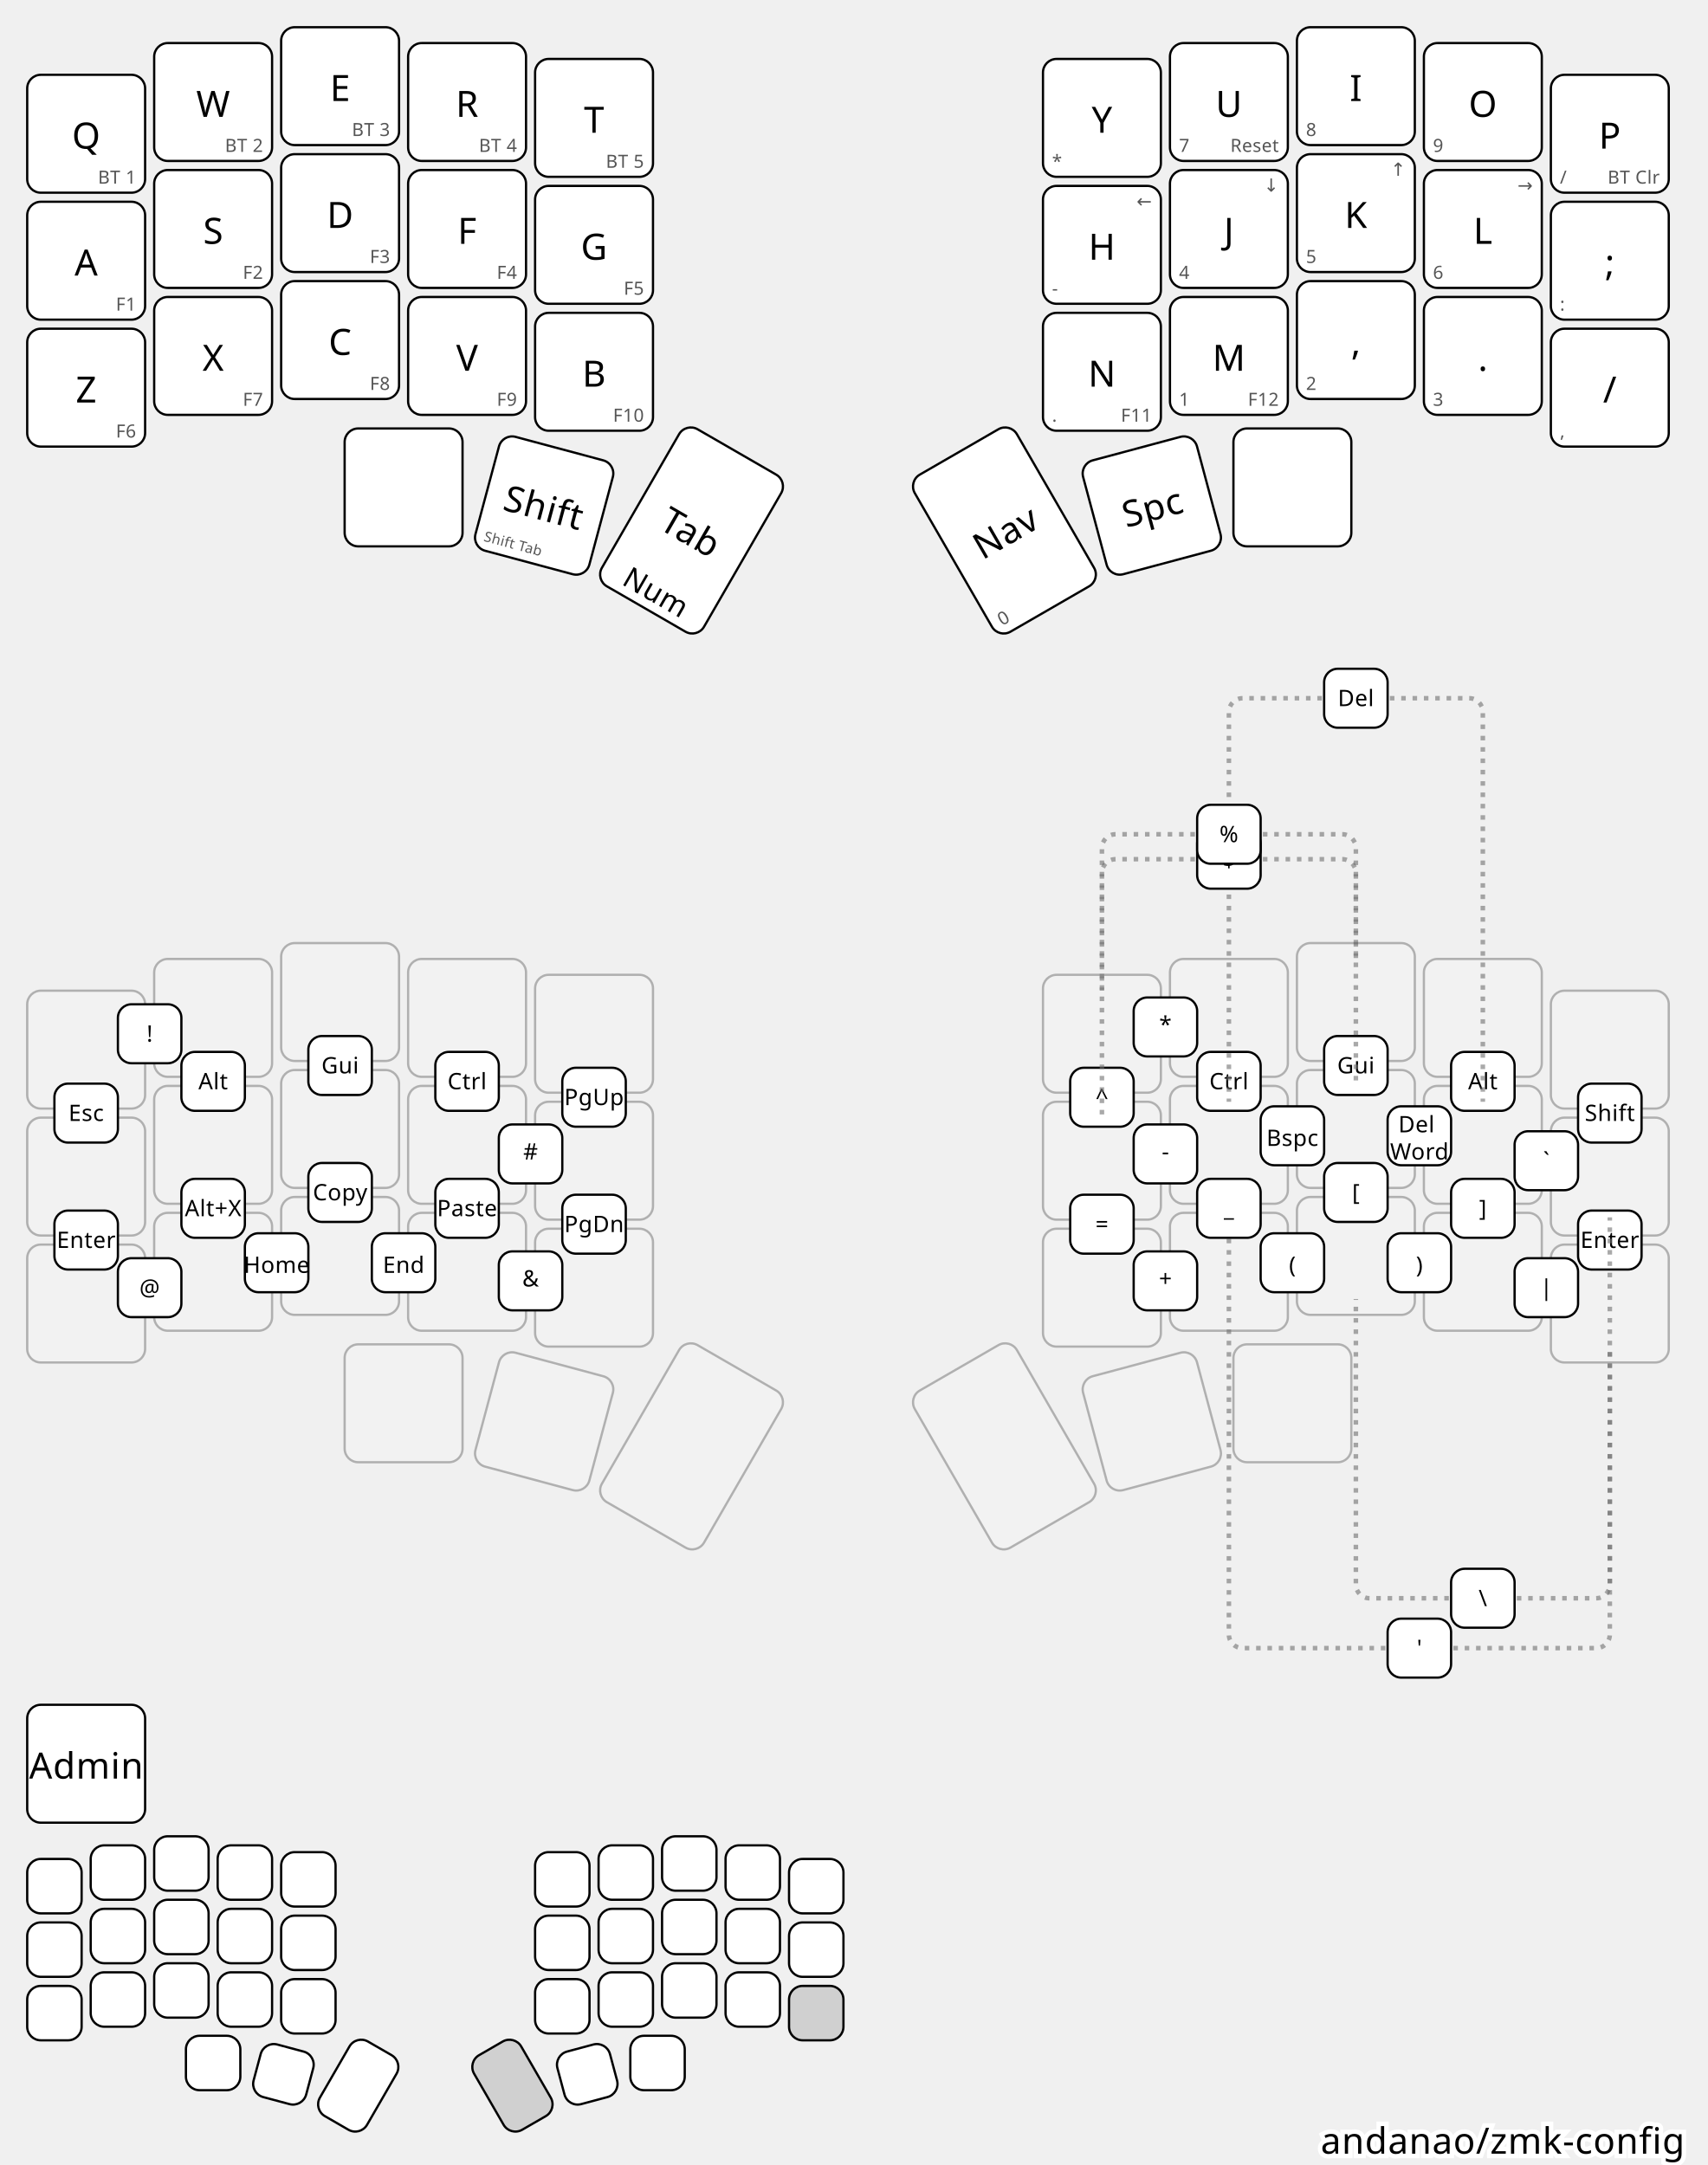
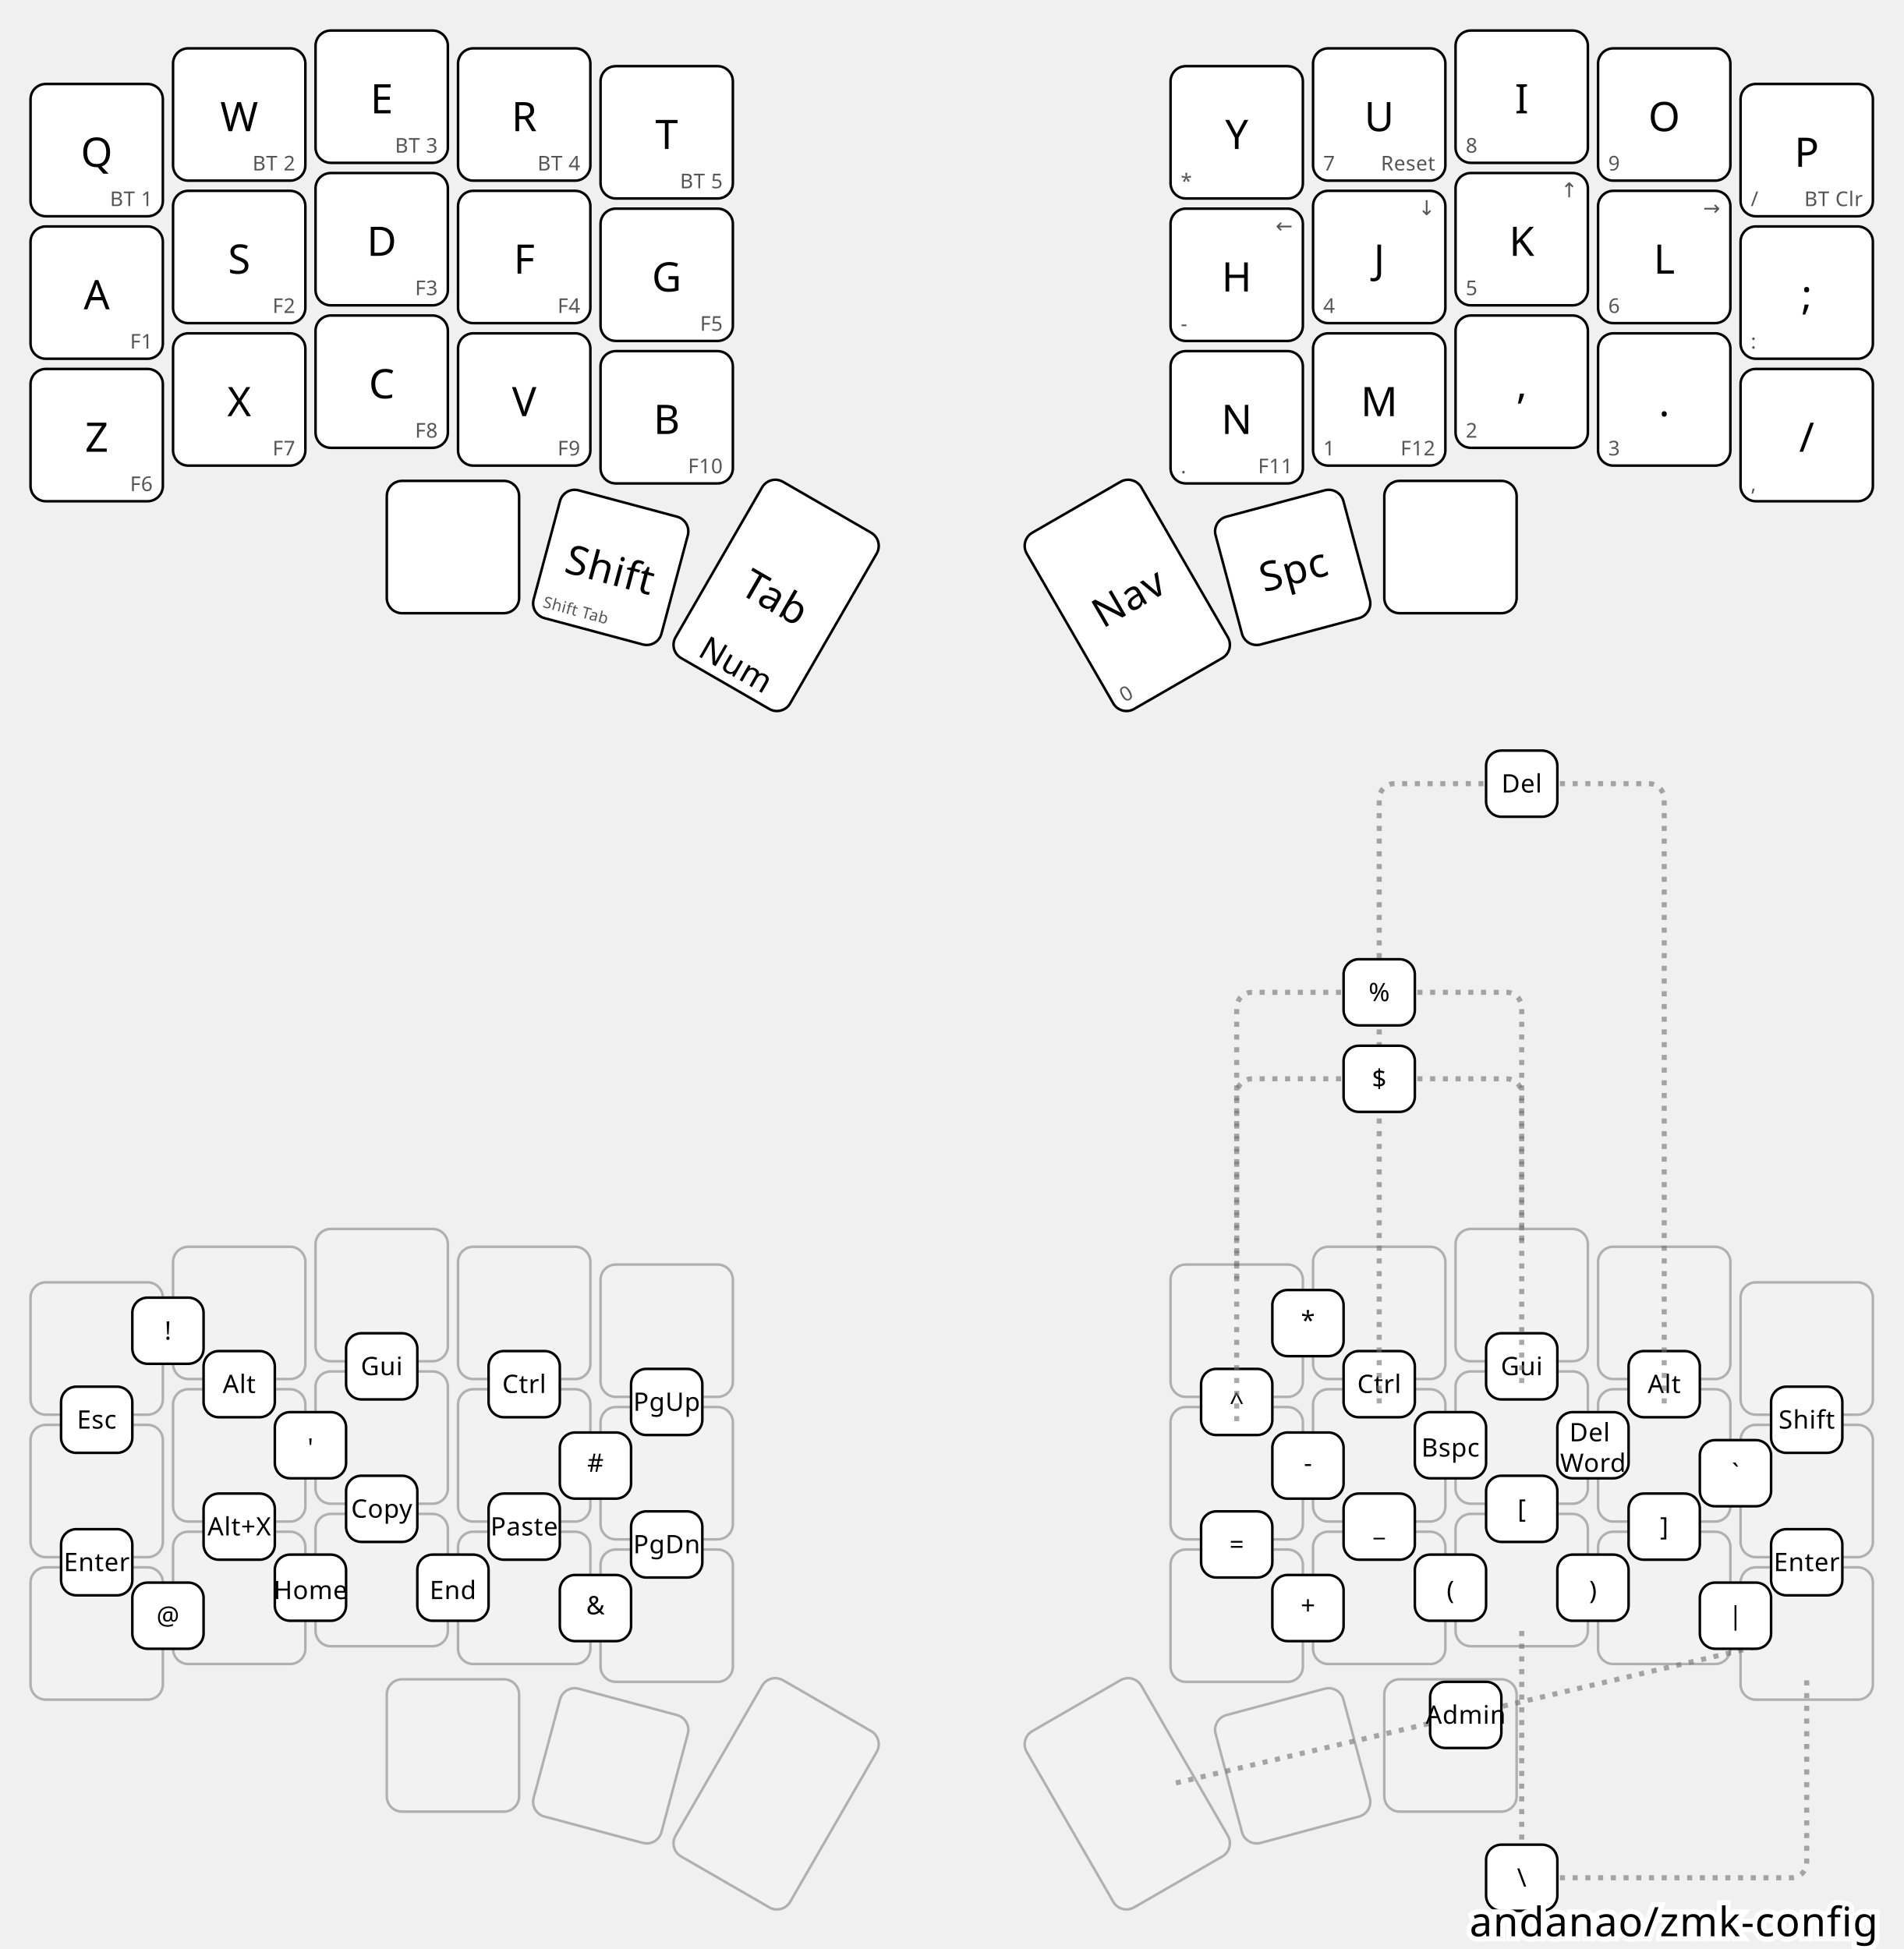
- <svg xmlns="http://www.w3.org/2000/svg" xmlns:xlink="http://www.w3.org/1999/xlink" width="753" height="955" viewBox="0 0 753 955" class="keymap">
+ <svg xmlns="http://www.w3.org/2000/svg" xmlns:xlink="http://www.w3.org/1999/xlink" width="748" height="766" viewBox="0 0 748 766" class="keymap">
  <defs>/* start glyphs */
<svg id="mdi:play-pause">
      <svg id="mdi-play-pause" viewBox="0 0 24 24">
        <path d="M3,5V19L11,12M13,19H16V5H13M18,5V19H21V5" />
      </svg>
    </svg>
    <svg id="mdi:skip-backward">
      <svg id="mdi-skip-backward" viewBox="0 0 24 24">
        <path d="M20,5V19L13,12M6,5V19H4V5M13,5V19L6,12" />
      </svg>
    </svg>
    <svg id="mdi:skip-forward">
      <svg id="mdi-skip-forward" viewBox="0 0 24 24">
        <path d="M4,5V19L11,12M18,5V19H20V5M11,5V19L18,12" />
      </svg>
    </svg>
    <svg id="mdi:volume-high">
      <svg id="mdi-volume-high" viewBox="0 0 24 24">
        <path d="M14,3.23V5.29C16.89,6.15 19,8.83 19,12C19,15.17 16.89,17.84 14,18.7V20.77C18,19.86 21,16.28 21,12C21,7.72 18,4.14 14,3.23M16.5,12C16.5,10.23 15.5,8.71 14,7.97V16C15.5,15.29 16.5,13.76 16.5,12M3,9V15H7L12,20V4L7,9H3Z" />
      </svg>
    </svg>
    <svg id="mdi:volume-medium">
      <svg id="mdi-volume-medium" viewBox="0 0 24 24">
        <path d="M5,9V15H9L14,20V4L9,9M18.5,12C18.5,10.23 17.5,8.71 16,7.97V16C17.5,15.29 18.5,13.76 18.5,12Z" />
      </svg>
    </svg>
  </defs>/* end glyphs */
<style>/* Deliberately monochrome: black on white, with a white-on-black variant
   for browsers in dark mode.

   Colours are literal hex rather than CSS custom properties. librsvg --
   what Emacs and most non-browser SVG viewers render with -- does not
   implement var() and silently falls back to black, and it ignores @media,
   so it gets the light variant below. */

svg path { fill: inherit; }

svg.keymap {
    fill: #000;
    background-color: #fff;
    font-family: Calibri, system-ui, sans-serif;
    font-size: 16px;
    font-kerning: normal;
    text-rendering: optimizeLegibility;
}

/* Keys need an outline here. The palettes keymap-drawer ships rely on the
   key fill contrasting with a coloured page; white-on-white has none. */
rect.key, rect.combo, rect.combo-separate { fill: #fff; stroke: #000; stroke-width: 1; }
rect.held, rect.combo.held                { fill: #d0d0d0; }
.layer-Combos rect.key                    { fill: #f2f2f2; stroke: #b0b0b0; }
path.combo { stroke: #707070; stroke-width: 2; stroke-dasharray: 2, 3; opacity: 0.6; fill: none; }

text {
    text-anchor: middle;
    dominant-baseline: middle;
    letter-spacing: 0.02em;
}

text.tap     { font-weight: 500; }
text.hold    { font-weight: 400; font-size: 13px; }
text.shifted { font-weight: 400; font-size: 11px; }
text.combo, text.left, text.right { font-size: 10px; }
/* 8px rather than the 10px of other secondary legends: the overview puts
   two corner legends on the same key edge (e.g. Num's "Boot" beside
   Admin's "BT 2"), which overlaps at anything larger. */
text.tl, text.tr, text.bl, text.br { font-size: 8px; }

text.hold, text.bl, text.br    { text-anchor: middle; dominant-baseline: auto; }
text.shifted, text.tl, text.tr { text-anchor: middle; dominant-baseline: hanging; }
text.left, text.tl, text.bl    { text-anchor: start; }
text.right, text.tr, text.br   { text-anchor: end; }

text.layer-activator { text-decoration: underline; }
text.combo.hold, text.combo.shifted, text.combo.left, text.combo.right { font-size: 8px; }

/* Without colour the overview's corner legends are told apart by position
   alone: tr=Nav, bl=Num, br=Admin. Grey keeps them from
   competing with the base-layer legend in the middle of the key. */
text.tl, text.tr, text.bl, text.br,
use.tl, use.tr, use.bl, use.br { fill: #555; }

text.label, text.footer { fill: #000; stroke: #fff; stroke-width: 4; paint-order: stroke; }
text.label  { font-weight: bold; text-anchor: start; }
text.footer { text-anchor: end; dominant-baseline: auto; }

.icon-tabler &gt; path                             { fill: inherit; stroke: inherit; stroke-width: 2; }
.icon-tabler &gt; path[stroke="none"][fill="none"] { visibility: hidden; }

/* Browsers only; librsvg ignores @media and keeps the light variant.
   Delete this block for light-only output. */
@media (prefers-color-scheme: dark) {
    svg.keymap { fill: #fff; background-color: #000; }
    rect.key, rect.combo, rect.combo-separate { fill: #000; stroke: #fff; }
    rect.held, rect.combo.held                { fill: #444; }
    .layer-Combos rect.key                    { fill: #1a1a1a; stroke: #666; }
    path.combo { stroke: #909090; }
    text.tl, text.tr, text.bl, text.br,
    use.tl, use.tr, use.bl, use.br { fill: #aaa; }
    text.label, text.footer { fill: #fff; stroke: #000; }
}
</style>
  <g transform="translate(10, 0)" class="layer-Base">
    <g transform="translate(0, 10)">
      <g transform="translate(28, 49)" class="key keypos-0">
        <rect rx="6" ry="6" x="-26" y="-26" width="52" height="52" class="key" />
        <text x="0" y="1" class="key tap">Q</text>
        <text x="22" y="22" class="key br">BT 1</text>
      </g>
      <g transform="translate(84, 35)" class="key keypos-1">
        <rect rx="6" ry="6" x="-26" y="-26" width="52" height="52" class="key" />
        <text x="0" y="1" class="key tap">W</text>
        <text x="22" y="22" class="key br">BT 2</text>
      </g>
      <g transform="translate(140, 28)" class="key keypos-2">
        <rect rx="6" ry="6" x="-26" y="-26" width="52" height="52" class="key" />
        <text x="0" y="1" class="key tap">E</text>
        <text x="22" y="22" class="key br">BT 3</text>
      </g>
      <g transform="translate(196, 35)" class="key keypos-3">
        <rect rx="6" ry="6" x="-26" y="-26" width="52" height="52" class="key" />
        <text x="0" y="1" class="key tap">R</text>
        <text x="22" y="22" class="key br">BT 4</text>
      </g>
      <g transform="translate(252, 42)" class="key keypos-4">
        <rect rx="6" ry="6" x="-26" y="-26" width="52" height="52" class="key" />
        <text x="0" y="1" class="key tap">T</text>
        <text x="22" y="22" class="key br">BT 5</text>
      </g>
      <g transform="translate(476, 42)" class="key keypos-5">
        <rect rx="6" ry="6" x="-26" y="-26" width="52" height="52" class="key" />
        <text x="0" y="1" class="key tap">Y</text>
        <text x="-22" y="22" class="key bl">*</text>
      </g>
      <g transform="translate(532, 35)" class="key keypos-6">
        <rect rx="6" ry="6" x="-26" y="-26" width="52" height="52" class="key" />
        <text x="0" y="1" class="key tap">U</text>
        <text x="-22" y="22" class="key bl">7</text>
        <text x="22" y="22" class="key br">Reset</text>
      </g>
      <g transform="translate(588, 28)" class="key keypos-7">
        <rect rx="6" ry="6" x="-26" y="-26" width="52" height="52" class="key" />
        <text x="0" y="1" class="key tap">I</text>
        <text x="-22" y="22" class="key bl">8</text>
      </g>
      <g transform="translate(644, 35)" class="key keypos-8">
        <rect rx="6" ry="6" x="-26" y="-26" width="52" height="52" class="key" />
        <text x="0" y="1" class="key tap">O</text>
        <text x="-22" y="22" class="key bl">9</text>
      </g>
      <g transform="translate(700, 49)" class="key keypos-9">
        <rect rx="6" ry="6" x="-26" y="-26" width="52" height="52" class="key" />
        <text x="0" y="1" class="key tap">P</text>
        <text x="-22" y="22" class="key bl">/</text>
        <text x="22" y="22" class="key br">BT Clr</text>
      </g>
      <g transform="translate(28, 105)" class="key keypos-10">
        <rect rx="6" ry="6" x="-26" y="-26" width="52" height="52" class="key" />
        <text x="0" y="1" class="key tap">A</text>
        <text x="22" y="22" class="key br">F1</text>
      </g>
      <g transform="translate(84, 91)" class="key keypos-11">
        <rect rx="6" ry="6" x="-26" y="-26" width="52" height="52" class="key" />
        <text x="0" y="1" class="key tap">S</text>
        <text x="22" y="22" class="key br">F2</text>
      </g>
      <g transform="translate(140, 84)" class="key keypos-12">
        <rect rx="6" ry="6" x="-26" y="-26" width="52" height="52" class="key" />
        <text x="0" y="1" class="key tap">D</text>
        <text x="22" y="22" class="key br">F3</text>
      </g>
      <g transform="translate(196, 91)" class="key keypos-13">
        <rect rx="6" ry="6" x="-26" y="-26" width="52" height="52" class="key" />
        <text x="0" y="1" class="key tap">F</text>
        <text x="22" y="22" class="key br">F4</text>
      </g>
      <g transform="translate(252, 98)" class="key keypos-14">
        <rect rx="6" ry="6" x="-26" y="-26" width="52" height="52" class="key" />
        <text x="0" y="1" class="key tap">G</text>
        <text x="22" y="22" class="key br">F5</text>
      </g>
      <g transform="translate(476, 98)" class="key keypos-15">
        <rect rx="6" ry="6" x="-26" y="-26" width="52" height="52" class="key" />
        <text x="0" y="1" class="key tap">H</text>
        <text x="22" y="-22" class="key tr">←</text>
        <text x="-22" y="22" class="key bl">-</text>
        <use href="#mdi:skip-backward" xlink:href="#mdi:skip-backward" x="12" y="12" height="10" width="10.0" class="key br glyph mdi:skip-backward" />
      </g>
      <g transform="translate(532, 91)" class="key keypos-16">
        <rect rx="6" ry="6" x="-26" y="-26" width="52" height="52" class="key" />
        <text x="0" y="1" class="key tap">J</text>
        <text x="22" y="-22" class="key tr">↓</text>
        <text x="-22" y="22" class="key bl">4</text>
        <use href="#mdi:volume-medium" xlink:href="#mdi:volume-medium" x="12" y="12" height="10" width="10.0" class="key br glyph mdi:volume-medium" />
      </g>
      <g transform="translate(588, 84)" class="key keypos-17">
        <rect rx="6" ry="6" x="-26" y="-26" width="52" height="52" class="key" />
        <text x="0" y="1" class="key tap">K</text>
        <text x="22" y="-22" class="key tr">↑</text>
        <text x="-22" y="22" class="key bl">5</text>
        <use href="#mdi:volume-high" xlink:href="#mdi:volume-high" x="12" y="12" height="10" width="10.0" class="key br glyph mdi:volume-high" />
      </g>
      <g transform="translate(644, 91)" class="key keypos-18">
        <rect rx="6" ry="6" x="-26" y="-26" width="52" height="52" class="key" />
        <text x="0" y="1" class="key tap">L</text>
        <text x="22" y="-22" class="key tr">→</text>
        <text x="-22" y="22" class="key bl">6</text>
        <use href="#mdi:skip-forward" xlink:href="#mdi:skip-forward" x="12" y="12" height="10" width="10.0" class="key br glyph mdi:skip-forward" />
      </g>
      <g transform="translate(700, 105)" class="key keypos-19">
        <rect rx="6" ry="6" x="-26" y="-26" width="52" height="52" class="key" />
        <text x="0" y="1" class="key tap">;</text>
        <text x="-22" y="22" class="key bl">:</text>
      </g>
      <g transform="translate(28, 161)" class="key keypos-20">
        <rect rx="6" ry="6" x="-26" y="-26" width="52" height="52" class="key" />
        <text x="0" y="1" class="key tap">Z</text>
        <text x="22" y="22" class="key br">F6</text>
      </g>
      <g transform="translate(84, 147)" class="key keypos-21">
        <rect rx="6" ry="6" x="-26" y="-26" width="52" height="52" class="key" />
        <text x="0" y="1" class="key tap">X</text>
        <text x="22" y="22" class="key br">F7</text>
      </g>
      <g transform="translate(140, 140)" class="key keypos-22">
        <rect rx="6" ry="6" x="-26" y="-26" width="52" height="52" class="key" />
        <text x="0" y="1" class="key tap">C</text>
        <text x="22" y="22" class="key br">F8</text>
      </g>
      <g transform="translate(196, 147)" class="key keypos-23">
        <rect rx="6" ry="6" x="-26" y="-26" width="52" height="52" class="key" />
        <text x="0" y="1" class="key tap">V</text>
        <text x="22" y="22" class="key br">F9</text>
      </g>
      <g transform="translate(252, 154)" class="key keypos-24">
        <rect rx="6" ry="6" x="-26" y="-26" width="52" height="52" class="key" />
        <text x="0" y="1" class="key tap">B</text>
        <text x="22" y="22" class="key br">F10</text>
      </g>
      <g transform="translate(476, 154)" class="key keypos-25">
        <rect rx="6" ry="6" x="-26" y="-26" width="52" height="52" class="key" />
        <text x="0" y="1" class="key tap">N</text>
        <text x="-22" y="22" class="key bl">.</text>
        <text x="22" y="22" class="key br">F11</text>
      </g>
      <g transform="translate(532, 147)" class="key keypos-26">
        <rect rx="6" ry="6" x="-26" y="-26" width="52" height="52" class="key" />
        <text x="0" y="1" class="key tap">M</text>
        <text x="-22" y="22" class="key bl">1</text>
        <text x="22" y="22" class="key br">F12</text>
      </g>
      <g transform="translate(588, 140)" class="key keypos-27">
        <rect rx="6" ry="6" x="-26" y="-26" width="52" height="52" class="key" />
        <text x="0" y="1" class="key tap">,</text>
        <text x="-22" y="22" class="key bl">2</text>
      </g>
      <g transform="translate(644, 147)" class="key keypos-28">
        <rect rx="6" ry="6" x="-26" y="-26" width="52" height="52" class="key" />
        <text x="0" y="1" class="key tap">.</text>
        <text x="-22" y="22" class="key bl">3</text>
      </g>
      <g transform="translate(700, 161)" class="key keypos-29">
        <rect rx="6" ry="6" x="-26" y="-26" width="52" height="52" class="key" />
        <text x="0" y="1" class="key tap">/</text>
        <text x="-22" y="22" class="key bl">,</text>
      </g>
      <g transform="translate(168, 205)" class="key keypos-30">
        <rect rx="6" ry="6" x="-26" y="-26" width="52" height="52" class="key" />
      </g>
      <g transform="translate(230, 213) rotate(15.0)" class="key keypos-31">
        <rect rx="6" ry="6" x="-26" y="-26" width="52" height="52" class="key" />
        <text x="0" y="1" class="key tap">Shift</text>
        <text x="-22" y="22" class="key bl">
          <tspan style="font-size: 78%">Shift Tab</tspan>
        </text>
      </g>
      <g transform="translate(295, 224) rotate(30.0)" class="key keypos-32">
        <rect rx="6" ry="6" x="-26" y="-40" width="52" height="80" class="key" />
        <text x="0" y="1" class="key tap">Tab</text>
        <text x="0" y="36" class="key hold">Num</text>
      </g>
      <g transform="translate(433, 224) rotate(-30.0)" class="key keypos-33">
        <rect rx="6" ry="6" x="-26" y="-40" width="52" height="80" class="key" />
        <text x="0" y="1" class="key tap">Nav</text>
        <text x="-22" y="36" class="key bl">0</text>
      </g>
      <g transform="translate(498, 213) rotate(-15.0)" class="key keypos-34">
        <rect rx="6" ry="6" x="-26" y="-26" width="52" height="52" class="key" />
        <text x="0" y="1" class="key tap">Spc</text>
        <use href="#mdi:play-pause" xlink:href="#mdi:play-pause" x="12" y="12" height="10" width="10.0" class="key br glyph mdi:play-pause" />
      </g>
      <g transform="translate(560, 205)" class="key keypos-35">
        <rect rx="6" ry="6" x="-26" y="-26" width="52" height="52" class="key" />
      </g>
    </g>
  </g>
  <g transform="translate(10, 285)" class="layer-Combos">
-     <g transform="translate(0, 129)">
+     <g transform="translate(0, 196)">
      <g transform="translate(28, 49)" class="key keypos-0">
        <rect rx="6" ry="6" x="-26" y="-26" width="52" height="52" class="key" />
      </g>
      <g transform="translate(84, 35)" class="key keypos-1">
        <rect rx="6" ry="6" x="-26" y="-26" width="52" height="52" class="key" />
      </g>
      <g transform="translate(140, 28)" class="key keypos-2">
        <rect rx="6" ry="6" x="-26" y="-26" width="52" height="52" class="key" />
      </g>
      <g transform="translate(196, 35)" class="key keypos-3">
        <rect rx="6" ry="6" x="-26" y="-26" width="52" height="52" class="key" />
      </g>
      <g transform="translate(252, 42)" class="key keypos-4">
        <rect rx="6" ry="6" x="-26" y="-26" width="52" height="52" class="key" />
      </g>
      <g transform="translate(476, 42)" class="key keypos-5">
        <rect rx="6" ry="6" x="-26" y="-26" width="52" height="52" class="key" />
      </g>
      <g transform="translate(532, 35)" class="key keypos-6">
        <rect rx="6" ry="6" x="-26" y="-26" width="52" height="52" class="key" />
      </g>
      <g transform="translate(588, 28)" class="key keypos-7">
        <rect rx="6" ry="6" x="-26" y="-26" width="52" height="52" class="key" />
      </g>
      <g transform="translate(644, 35)" class="key keypos-8">
        <rect rx="6" ry="6" x="-26" y="-26" width="52" height="52" class="key" />
      </g>
      <g transform="translate(700, 49)" class="key keypos-9">
        <rect rx="6" ry="6" x="-26" y="-26" width="52" height="52" class="key" />
      </g>
      <g transform="translate(28, 105)" class="key keypos-10">
        <rect rx="6" ry="6" x="-26" y="-26" width="52" height="52" class="key" />
      </g>
      <g transform="translate(84, 91)" class="key keypos-11">
        <rect rx="6" ry="6" x="-26" y="-26" width="52" height="52" class="key" />
      </g>
      <g transform="translate(140, 84)" class="key keypos-12">
        <rect rx="6" ry="6" x="-26" y="-26" width="52" height="52" class="key" />
      </g>
      <g transform="translate(196, 91)" class="key keypos-13">
        <rect rx="6" ry="6" x="-26" y="-26" width="52" height="52" class="key" />
      </g>
      <g transform="translate(252, 98)" class="key keypos-14">
        <rect rx="6" ry="6" x="-26" y="-26" width="52" height="52" class="key" />
      </g>
      <g transform="translate(476, 98)" class="key keypos-15">
        <rect rx="6" ry="6" x="-26" y="-26" width="52" height="52" class="key" />
      </g>
      <g transform="translate(532, 91)" class="key keypos-16">
        <rect rx="6" ry="6" x="-26" y="-26" width="52" height="52" class="key" />
      </g>
      <g transform="translate(588, 84)" class="key keypos-17">
        <rect rx="6" ry="6" x="-26" y="-26" width="52" height="52" class="key" />
      </g>
      <g transform="translate(644, 91)" class="key keypos-18">
        <rect rx="6" ry="6" x="-26" y="-26" width="52" height="52" class="key" />
      </g>
      <g transform="translate(700, 105)" class="key keypos-19">
        <rect rx="6" ry="6" x="-26" y="-26" width="52" height="52" class="key" />
      </g>
      <g transform="translate(28, 161)" class="key keypos-20">
        <rect rx="6" ry="6" x="-26" y="-26" width="52" height="52" class="key" />
      </g>
      <g transform="translate(84, 147)" class="key keypos-21">
        <rect rx="6" ry="6" x="-26" y="-26" width="52" height="52" class="key" />
      </g>
      <g transform="translate(140, 140)" class="key keypos-22">
        <rect rx="6" ry="6" x="-26" y="-26" width="52" height="52" class="key" />
      </g>
      <g transform="translate(196, 147)" class="key keypos-23">
        <rect rx="6" ry="6" x="-26" y="-26" width="52" height="52" class="key" />
      </g>
      <g transform="translate(252, 154)" class="key keypos-24">
        <rect rx="6" ry="6" x="-26" y="-26" width="52" height="52" class="key" />
      </g>
      <g transform="translate(476, 154)" class="key keypos-25">
        <rect rx="6" ry="6" x="-26" y="-26" width="52" height="52" class="key" />
      </g>
      <g transform="translate(532, 147)" class="key keypos-26">
        <rect rx="6" ry="6" x="-26" y="-26" width="52" height="52" class="key" />
      </g>
      <g transform="translate(588, 140)" class="key keypos-27">
        <rect rx="6" ry="6" x="-26" y="-26" width="52" height="52" class="key" />
      </g>
      <g transform="translate(644, 147)" class="key keypos-28">
        <rect rx="6" ry="6" x="-26" y="-26" width="52" height="52" class="key" />
      </g>
      <g transform="translate(700, 161)" class="key keypos-29">
        <rect rx="6" ry="6" x="-26" y="-26" width="52" height="52" class="key" />
      </g>
      <g transform="translate(168, 205)" class="key keypos-30">
        <rect rx="6" ry="6" x="-26" y="-26" width="52" height="52" class="key" />
      </g>
      <g transform="translate(230, 213) rotate(15.0)" class="key keypos-31">
        <rect rx="6" ry="6" x="-26" y="-26" width="52" height="52" class="key" />
      </g>
      <g transform="translate(295, 224) rotate(30.0)" class="key keypos-32">
        <rect rx="6" ry="6" x="-26" y="-40" width="52" height="80" class="key" />
      </g>
      <g transform="translate(433, 224) rotate(-30.0)" class="key keypos-33">
        <rect rx="6" ry="6" x="-26" y="-40" width="52" height="80" class="key" />
      </g>
      <g transform="translate(498, 213) rotate(-15.0)" class="key keypos-34">
        <rect rx="6" ry="6" x="-26" y="-26" width="52" height="52" class="key" />
      </g>
      <g transform="translate(560, 205)" class="key keypos-35">
        <rect rx="6" ry="6" x="-26" y="-26" width="52" height="52" class="key" />
      </g>
      <g class="combo combopos-0">
        <rect rx="6" ry="6" x="182" y="50" width="28" height="26" class="combo" />
        <text x="196" y="63" class="combo tap">Ctrl</text>
      </g>
      <g class="combo combopos-1">
        <rect rx="6" ry="6" x="518" y="50" width="28" height="26" class="combo" />
        <text x="532" y="63" class="combo tap">Ctrl</text>
      </g>
      <g class="combo combopos-2">
        <rect rx="6" ry="6" x="126" y="43" width="28" height="26" class="combo" />
        <text x="140" y="56" class="combo tap">Gui</text>
      </g>
      <g class="combo combopos-3">
        <rect rx="6" ry="6" x="574" y="43" width="28" height="26" class="combo" />
        <text x="588" y="56" class="combo tap">Gui</text>
      </g>
      <g class="combo combopos-4">
        <rect rx="6" ry="6" x="70" y="50" width="28" height="26" class="combo" />
        <text x="84" y="63" class="combo tap">Alt</text>
      </g>
      <g class="combo combopos-5">
        <rect rx="6" ry="6" x="630" y="50" width="28" height="26" class="combo" />
        <text x="644" y="63" class="combo tap">Alt</text>
      </g>
      <g class="combo combopos-6">
        <rect rx="6" ry="6" x="686" y="64" width="28" height="26" class="combo" />
        <text x="700" y="77" class="combo tap">Shift</text>
      </g>
      <g class="combo combopos-7">
        <rect rx="6" ry="6" x="14" y="64" width="28" height="26" class="combo" />
        <text x="28" y="77" class="combo tap">Esc</text>
      </g>
      <g class="combo combopos-8">
        <rect rx="6" ry="6" x="70" y="106" width="28" height="26" class="combo" />
        <text x="84" y="119" class="combo tap">Alt+X</text>
      </g>
      <g class="combo combopos-11">
        <rect rx="6" ry="6" x="238" y="57" width="28" height="26" class="combo" />
        <text x="252" y="70" class="combo tap">PgUp</text>
      </g>
      <g class="combo combopos-12">
        <rect rx="6" ry="6" x="238" y="113" width="28" height="26" class="combo" />
        <text x="252" y="126" class="combo tap">PgDn</text>
      </g>
      <g class="combo combopos-13">
        <rect rx="6" ry="6" x="98" y="130" width="28" height="26" class="combo" />
        <text x="112" y="144" class="combo tap">Home</text>
      </g>
      <g class="combo combopos-14">
        <rect rx="6" ry="6" x="154" y="130" width="28" height="26" class="combo" />
        <text x="168" y="144" class="combo tap">End</text>
      </g>
      <g class="combo combopos-15">
+         <path d="M566,193 l-115,27" class="combo" />
+         <path d="M566,193 l115,-27" class="combo" />
+         <rect rx="6" ry="6" x="552" y="180" width="28" height="26" class="combo" />
+         <text x="566" y="193" class="combo tap">Admin</text>
+       </g>
+       <g class="combo combopos-16">
        <rect rx="6" ry="6" x="14" y="120" width="28" height="26" class="combo" />
        <text x="28" y="133" class="combo tap">Enter</text>
      </g>
-       <g class="combo combopos-16">
+       <g class="combo combopos-17">
        <rect rx="6" ry="6" x="686" y="120" width="28" height="26" class="combo" />
        <text x="700" y="133" class="combo tap">Enter</text>
      </g>
-       <g class="combo combopos-17">
+       <g class="combo combopos-18">
        <rect rx="6" ry="6" x="546" y="74" width="28" height="26" class="combo" />
        <text x="560" y="88" class="combo tap">Bspc</text>
      </g>
-       <g class="combo combopos-18">
+       <g class="combo combopos-19">
        <rect rx="6" ry="6" x="602" y="74" width="28" height="26" class="combo" />
        <text x="616" y="88" class="combo tap">
          <tspan x="616" dy="-0.6em">Del</tspan>
          <tspan x="616" dy="1.2em">Word</tspan>
        </text>
      </g>
-       <g class="combo combopos-19">
-         <path d="M588,-106 h-50 a6.0,6.0 0 0 0 -6.0,6.0 v172" class="combo" />
-         <path d="M588,-106 h50 a6.0,6.0 0 0 1 6.0,6.0 v172" class="combo" />
-         <rect rx="6" ry="6" x="574" y="-119" width="28" height="26" class="combo" />
-         <text x="588" y="-106" class="combo tap">Del</text>
-       </g>
      <g class="combo combopos-20">
+         <path d="M588,-173 h-50 a6.0,6.0 0 0 0 -6.0,6.0 v240" class="combo" />
+         <path d="M588,-173 h50 a6.0,6.0 0 0 1 6.0,6.0 v240" class="combo" />
+         <rect rx="6" ry="6" x="574" y="-186" width="28" height="26" class="combo" />
+         <text x="588" y="-173" class="combo tap">Del</text>
+       </g>
+       <g class="combo combopos-21">
        <rect rx="6" ry="6" x="490" y="26" width="28" height="26" class="combo" />
        <text x="504" y="38" class="combo tap">*</text>
      </g>
-       <g class="combo combopos-21">
+       <g class="combo combopos-22">
        <rect rx="6" ry="6" x="210" y="82" width="28" height="26" class="combo" />
        <text x="224" y="94" class="combo tap">#</text>
      </g>
-       <g class="combo combopos-22">
+       <g class="combo combopos-23">
        <rect rx="6" ry="6" x="462" y="57" width="28" height="26" class="combo" />
        <text x="476" y="70" class="combo tap">^</text>
      </g>
-       <g class="combo combopos-23">
+       <g class="combo combopos-24">
        <rect rx="6" ry="6" x="658" y="141" width="28" height="26" class="combo" />
        <text x="672" y="154" class="combo tap">|</text>
      </g>
-       <g class="combo combopos-24">
-         <path d="M644,291 h-50 a6.0,6.0 0 0 1 -6.0,-6.0 v-126" class="combo" />
-         <path d="M644,291 h50 a6.0,6.0 0 0 0 6.0,-6.0 v-105" class="combo" />
-         <rect rx="6" ry="6" x="630" y="278" width="28" height="26" class="combo" />
-         <text x="644" y="291" class="combo tap">\</text>
-       </g>
      <g class="combo combopos-25">
+         <path d="M588,257 l0,-99" class="combo" />
+         <path d="M588,257 h106 a6.0,6.0 0 0 0 6.0,-6.0 v-72" class="combo" />
+         <rect rx="6" ry="6" x="574" y="244" width="28" height="26" class="combo" />
+         <text x="588" y="257" class="combo tap">\</text>
+       </g>
+       <g class="combo combopos-26">
        <rect rx="6" ry="6" x="658" y="85" width="28" height="26" class="combo" />
        <text x="672" y="98" class="combo tap">`</text>
      </g>
-       <g class="combo combopos-26">
+       <g class="combo combopos-27">
        <rect rx="6" ry="6" x="210" y="138" width="28" height="26" class="combo" />
        <text x="224" y="150" class="combo tap">&amp;</text>
      </g>
-       <g class="combo combopos-27">
+       <g class="combo combopos-28">
        <rect rx="6" ry="6" x="42" y="29" width="28" height="26" class="combo" />
        <text x="56" y="42" class="combo tap">!</text>
      </g>
-       <g class="combo combopos-28">
+       <g class="combo combopos-29">
        <rect rx="6" ry="6" x="42" y="141" width="28" height="26" class="combo" />
        <text x="56" y="154" class="combo tap">@</text>
      </g>
-       <g class="combo combopos-29">
-         <path d="M532,-35 h-50 a6.0,6.0 0 0 0 -6.0,6.0 v52" class="combo" />
-         <path d="M532,-35 h50 a6.0,6.0 0 0 1 6.0,6.0 v38" class="combo" />
-         <rect rx="6" ry="6" x="518" y="-48" width="28" height="26" class="combo" />
-         <text x="532" y="-35" class="combo tap">$</text>
-       </g>
      <g class="combo combopos-30">
-         <path d="M532,-46 h-50 a6.0,6.0 0 0 0 -6.0,6.0 v119" class="combo" />
-         <path d="M532,-46 h50 a6.0,6.0 0 0 1 6.0,6.0 v105" class="combo" />
-         <rect rx="6" ry="6" x="518" y="-59" width="28" height="26" class="combo" />
-         <text x="532" y="-46" class="combo tap">%</text>
+         <path d="M532,-57 h-50 a6.0,6.0 0 0 0 -6.0,6.0 v74" class="combo" />
+         <path d="M532,-57 h50 a6.0,6.0 0 0 1 6.0,6.0 v60" class="combo" />
+         <rect rx="6" ry="6" x="518" y="-70" width="28" height="26" class="combo" />
+         <text x="532" y="-57" class="combo tap">$</text>
      </g>
      <g class="combo combopos-31">
-         <path d="M616,313 h-78 a6.0,6.0 0 0 1 -6.0,-6.0 v-198" class="combo" />
-         <path d="M616,313 h78 a6.0,6.0 0 0 0 6.0,-6.0 v-184" class="combo" />
-         <rect rx="6" ry="6" x="602" y="300" width="28" height="26" class="combo" />
-         <text x="616" y="313" class="combo tap">'</text>
+         <path d="M532,-91 h-50 a6.0,6.0 0 0 0 -6.0,6.0 v164" class="combo" />
+         <path d="M532,-91 h50 a6.0,6.0 0 0 1 6.0,6.0 v150" class="combo" />
+         <rect rx="6" ry="6" x="518" y="-104" width="28" height="26" class="combo" />
+         <text x="532" y="-91" class="combo tap">%</text>
      </g>
      <g class="combo combopos-32">
+         <rect rx="6" ry="6" x="98" y="74" width="28" height="26" class="combo" />
+         <text x="112" y="88" class="combo tap">'</text>
+       </g>
+       <g class="combo combopos-33">
        <rect rx="6" ry="6" x="490" y="82" width="28" height="26" class="combo" />
        <text x="504" y="94" class="combo tap">-</text>
      </g>
-       <g class="combo combopos-33">
+       <g class="combo combopos-34">
        <rect rx="6" ry="6" x="490" y="138" width="28" height="26" class="combo" />
        <text x="504" y="150" class="combo tap">+</text>
      </g>
-       <g class="combo combopos-34">
+       <g class="combo combopos-35">
        <rect rx="6" ry="6" x="518" y="106" width="28" height="26" class="combo" />
        <text x="532" y="119" class="combo tap">_</text>
      </g>
-       <g class="combo combopos-35">
+       <g class="combo combopos-36">
        <rect rx="6" ry="6" x="462" y="113" width="28" height="26" class="combo" />
        <text x="476" y="126" class="combo tap">=</text>
      </g>
-       <g class="combo combopos-36">
+       <g class="combo combopos-37">
        <rect rx="6" ry="6" x="574" y="99" width="28" height="26" class="combo" />
        <text x="588" y="112" class="combo tap">[</text>
      </g>
-       <g class="combo combopos-37">
+       <g class="combo combopos-38">
        <rect rx="6" ry="6" x="630" y="106" width="28" height="26" class="combo" />
        <text x="644" y="119" class="combo tap">]</text>
      </g>
-       <g class="combo combopos-38">
+       <g class="combo combopos-39">
        <rect rx="6" ry="6" x="546" y="130" width="28" height="26" class="combo" />
        <text x="560" y="144" class="combo tap">(</text>
      </g>
-       <g class="combo combopos-39">
+       <g class="combo combopos-40">
        <rect rx="6" ry="6" x="602" y="130" width="28" height="26" class="combo" />
        <text x="616" y="144" class="combo tap">)</text>
      </g>
-       <g class="combo combopos-40">
+       <g class="combo combopos-41">
        <rect rx="6" ry="6" x="126" y="99" width="28" height="26" class="combo" />
        <text x="140" y="112" class="combo tap">Copy</text>
      </g>
-       <g class="combo combopos-41">
+       <g class="combo combopos-42">
        <rect rx="6" ry="6" x="182" y="106" width="28" height="26" class="combo" />
        <text x="196" y="119" class="combo tap">Paste</text>
      </g>
    </g>
  </g>
-   <g transform="translate(10, 740)" class="layer-combopos-0">
-     <g transform="translate(0, 10)">
-       <g transform="translate(28, 28)" class="key  combo-separate keypos-0">
-         <rect rx="6" ry="6" x="-26" y="-26" width="52" height="52" class="key  combo-separate" />
-         <text x="0" y="1" class="key  combo-separate tap">Admin</text>
-       </g>
-       <g transform="translate(14, 82)" class="key keypos-1">
-         <rect rx="6" ry="6" x="-12" y="-12" width="24" height="24" class="key" />
-       </g>
-       <g transform="translate(42, 76)" class="key keypos-2">
-         <rect rx="6" ry="6" x="-12" y="-12" width="24" height="24" class="key" />
-       </g>
-       <g transform="translate(70, 72)" class="key keypos-3">
-         <rect rx="6" ry="6" x="-12" y="-12" width="24" height="24" class="key" />
-       </g>
-       <g transform="translate(98, 76)" class="key keypos-4">
-         <rect rx="6" ry="6" x="-12" y="-12" width="24" height="24" class="key" />
-       </g>
-       <g transform="translate(126, 79)" class="key keypos-5">
-         <rect rx="6" ry="6" x="-12" y="-12" width="24" height="24" class="key" />
-       </g>
-       <g transform="translate(238, 79)" class="key keypos-6">
-         <rect rx="6" ry="6" x="-12" y="-12" width="24" height="24" class="key" />
-       </g>
-       <g transform="translate(266, 76)" class="key keypos-7">
-         <rect rx="6" ry="6" x="-12" y="-12" width="24" height="24" class="key" />
-       </g>
-       <g transform="translate(294, 72)" class="key keypos-8">
-         <rect rx="6" ry="6" x="-12" y="-12" width="24" height="24" class="key" />
-       </g>
-       <g transform="translate(322, 76)" class="key keypos-9">
-         <rect rx="6" ry="6" x="-12" y="-12" width="24" height="24" class="key" />
-       </g>
-       <g transform="translate(350, 82)" class="key keypos-10">
-         <rect rx="6" ry="6" x="-12" y="-12" width="24" height="24" class="key" />
-       </g>
-       <g transform="translate(14, 110)" class="key keypos-11">
-         <rect rx="6" ry="6" x="-12" y="-12" width="24" height="24" class="key" />
-       </g>
-       <g transform="translate(42, 104)" class="key keypos-12">
-         <rect rx="6" ry="6" x="-12" y="-12" width="24" height="24" class="key" />
-       </g>
-       <g transform="translate(70, 100)" class="key keypos-13">
-         <rect rx="6" ry="6" x="-12" y="-12" width="24" height="24" class="key" />
-       </g>
-       <g transform="translate(98, 104)" class="key keypos-14">
-         <rect rx="6" ry="6" x="-12" y="-12" width="24" height="24" class="key" />
-       </g>
-       <g transform="translate(126, 107)" class="key keypos-15">
-         <rect rx="6" ry="6" x="-12" y="-12" width="24" height="24" class="key" />
-       </g>
-       <g transform="translate(238, 107)" class="key keypos-16">
-         <rect rx="6" ry="6" x="-12" y="-12" width="24" height="24" class="key" />
-       </g>
-       <g transform="translate(266, 104)" class="key keypos-17">
-         <rect rx="6" ry="6" x="-12" y="-12" width="24" height="24" class="key" />
-       </g>
-       <g transform="translate(294, 100)" class="key keypos-18">
-         <rect rx="6" ry="6" x="-12" y="-12" width="24" height="24" class="key" />
-       </g>
-       <g transform="translate(322, 104)" class="key keypos-19">
-         <rect rx="6" ry="6" x="-12" y="-12" width="24" height="24" class="key" />
-       </g>
-       <g transform="translate(350, 110)" class="key keypos-20">
-         <rect rx="6" ry="6" x="-12" y="-12" width="24" height="24" class="key" />
-       </g>
-       <g transform="translate(14, 138)" class="key keypos-21">
-         <rect rx="6" ry="6" x="-12" y="-12" width="24" height="24" class="key" />
-       </g>
-       <g transform="translate(42, 132)" class="key keypos-22">
-         <rect rx="6" ry="6" x="-12" y="-12" width="24" height="24" class="key" />
-       </g>
-       <g transform="translate(70, 128)" class="key keypos-23">
-         <rect rx="6" ry="6" x="-12" y="-12" width="24" height="24" class="key" />
-       </g>
-       <g transform="translate(98, 132)" class="key keypos-24">
-         <rect rx="6" ry="6" x="-12" y="-12" width="24" height="24" class="key" />
-       </g>
-       <g transform="translate(126, 135)" class="key keypos-25">
-         <rect rx="6" ry="6" x="-12" y="-12" width="24" height="24" class="key" />
-       </g>
-       <g transform="translate(238, 135)" class="key keypos-26">
-         <rect rx="6" ry="6" x="-12" y="-12" width="24" height="24" class="key" />
-       </g>
-       <g transform="translate(266, 132)" class="key keypos-27">
-         <rect rx="6" ry="6" x="-12" y="-12" width="24" height="24" class="key" />
-       </g>
-       <g transform="translate(294, 128)" class="key keypos-28">
-         <rect rx="6" ry="6" x="-12" y="-12" width="24" height="24" class="key" />
-       </g>
-       <g transform="translate(322, 132)" class="key keypos-29">
-         <rect rx="6" ry="6" x="-12" y="-12" width="24" height="24" class="key" />
-       </g>
-       <g transform="translate(350, 138)" class="key held keypos-30">
-         <rect rx="6" ry="6" x="-12" y="-12" width="24" height="24" class="key held" />
-       </g>
-       <g transform="translate(84, 160)" class="key keypos-31">
-         <rect rx="6" ry="6" x="-12" y="-12" width="24" height="24" class="key" />
-       </g>
-       <g transform="translate(115, 165) rotate(15.0)" class="key keypos-32">
-         <rect rx="6" ry="6" x="-12" y="-12" width="24" height="24" class="key" />
-       </g>
-       <g transform="translate(148, 170) rotate(30.0)" class="key keypos-33">
-         <rect rx="6" ry="6" x="-12" y="-19" width="24" height="38" class="key" />
-       </g>
-       <g transform="translate(216, 170) rotate(-30.0)" class="key held keypos-34">
-         <rect rx="6" ry="6" x="-12" y="-19" width="24" height="38" class="key held" />
-       </g>
-       <g transform="translate(249, 165) rotate(-15.0)" class="key keypos-35">
-         <rect rx="6" ry="6" x="-12" y="-12" width="24" height="24" class="key" />
-       </g>
-       <g transform="translate(280, 160)" class="key keypos-36">
-         <rect rx="6" ry="6" x="-12" y="-12" width="24" height="24" class="key" />
-       </g>
-     </g>
-   </g>
-   <text x="743.0" y="950.0" class="footer">andanao/zmk-config</text>
+   <text x="738.0" y="761.0" class="footer">andanao/zmk-config</text>
</svg>
